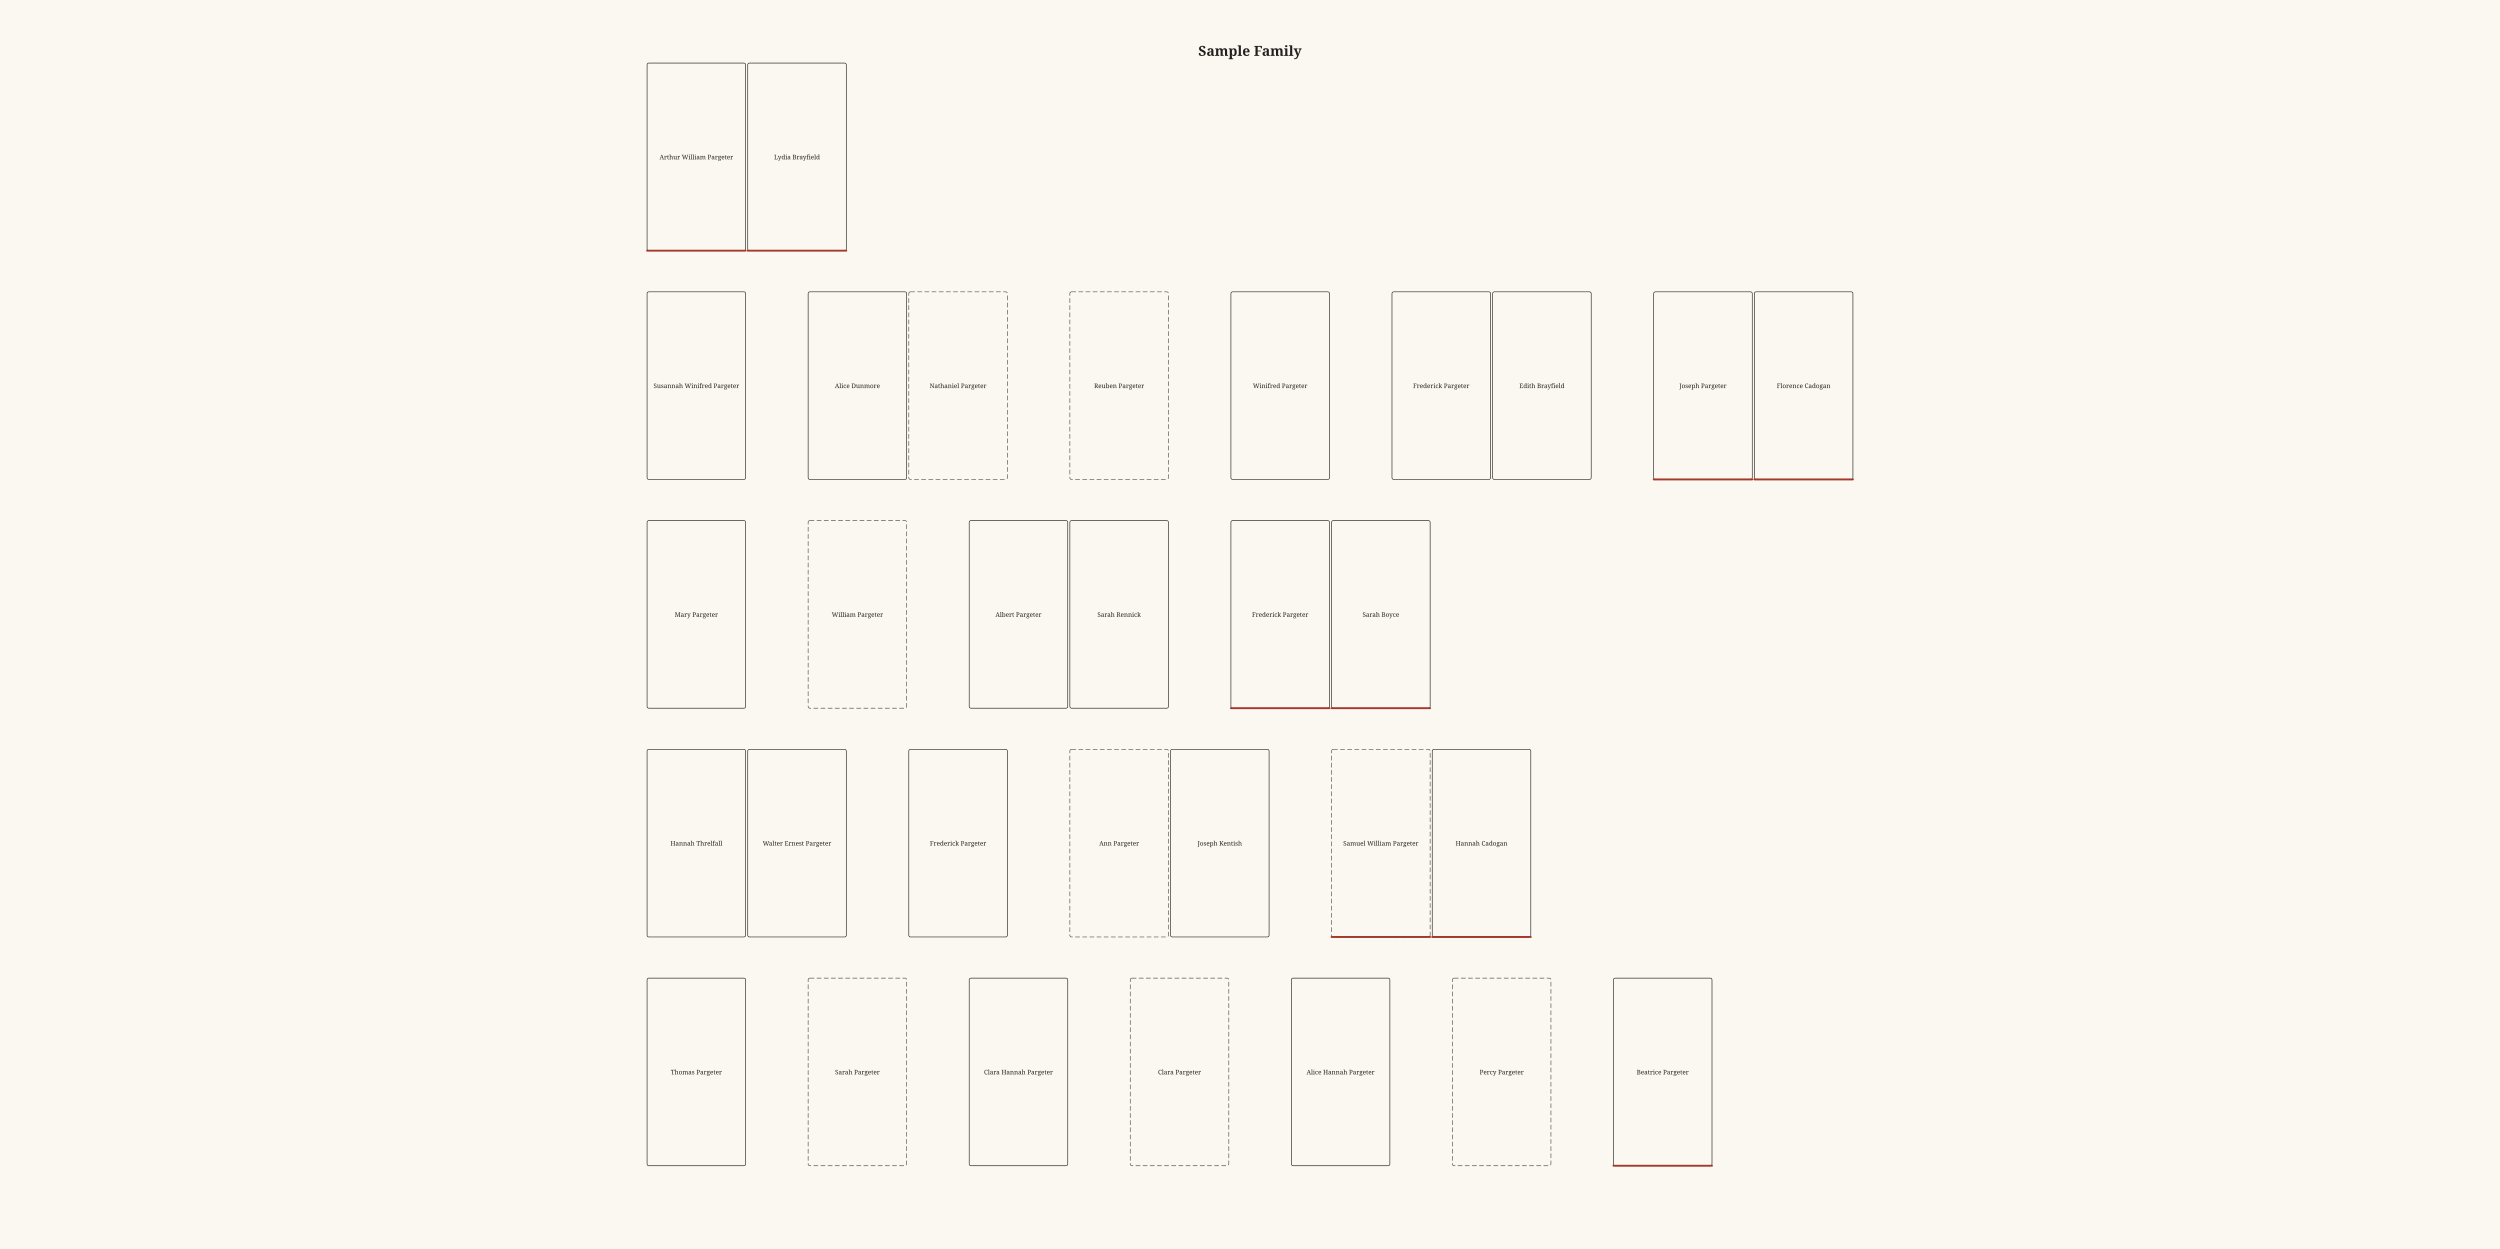
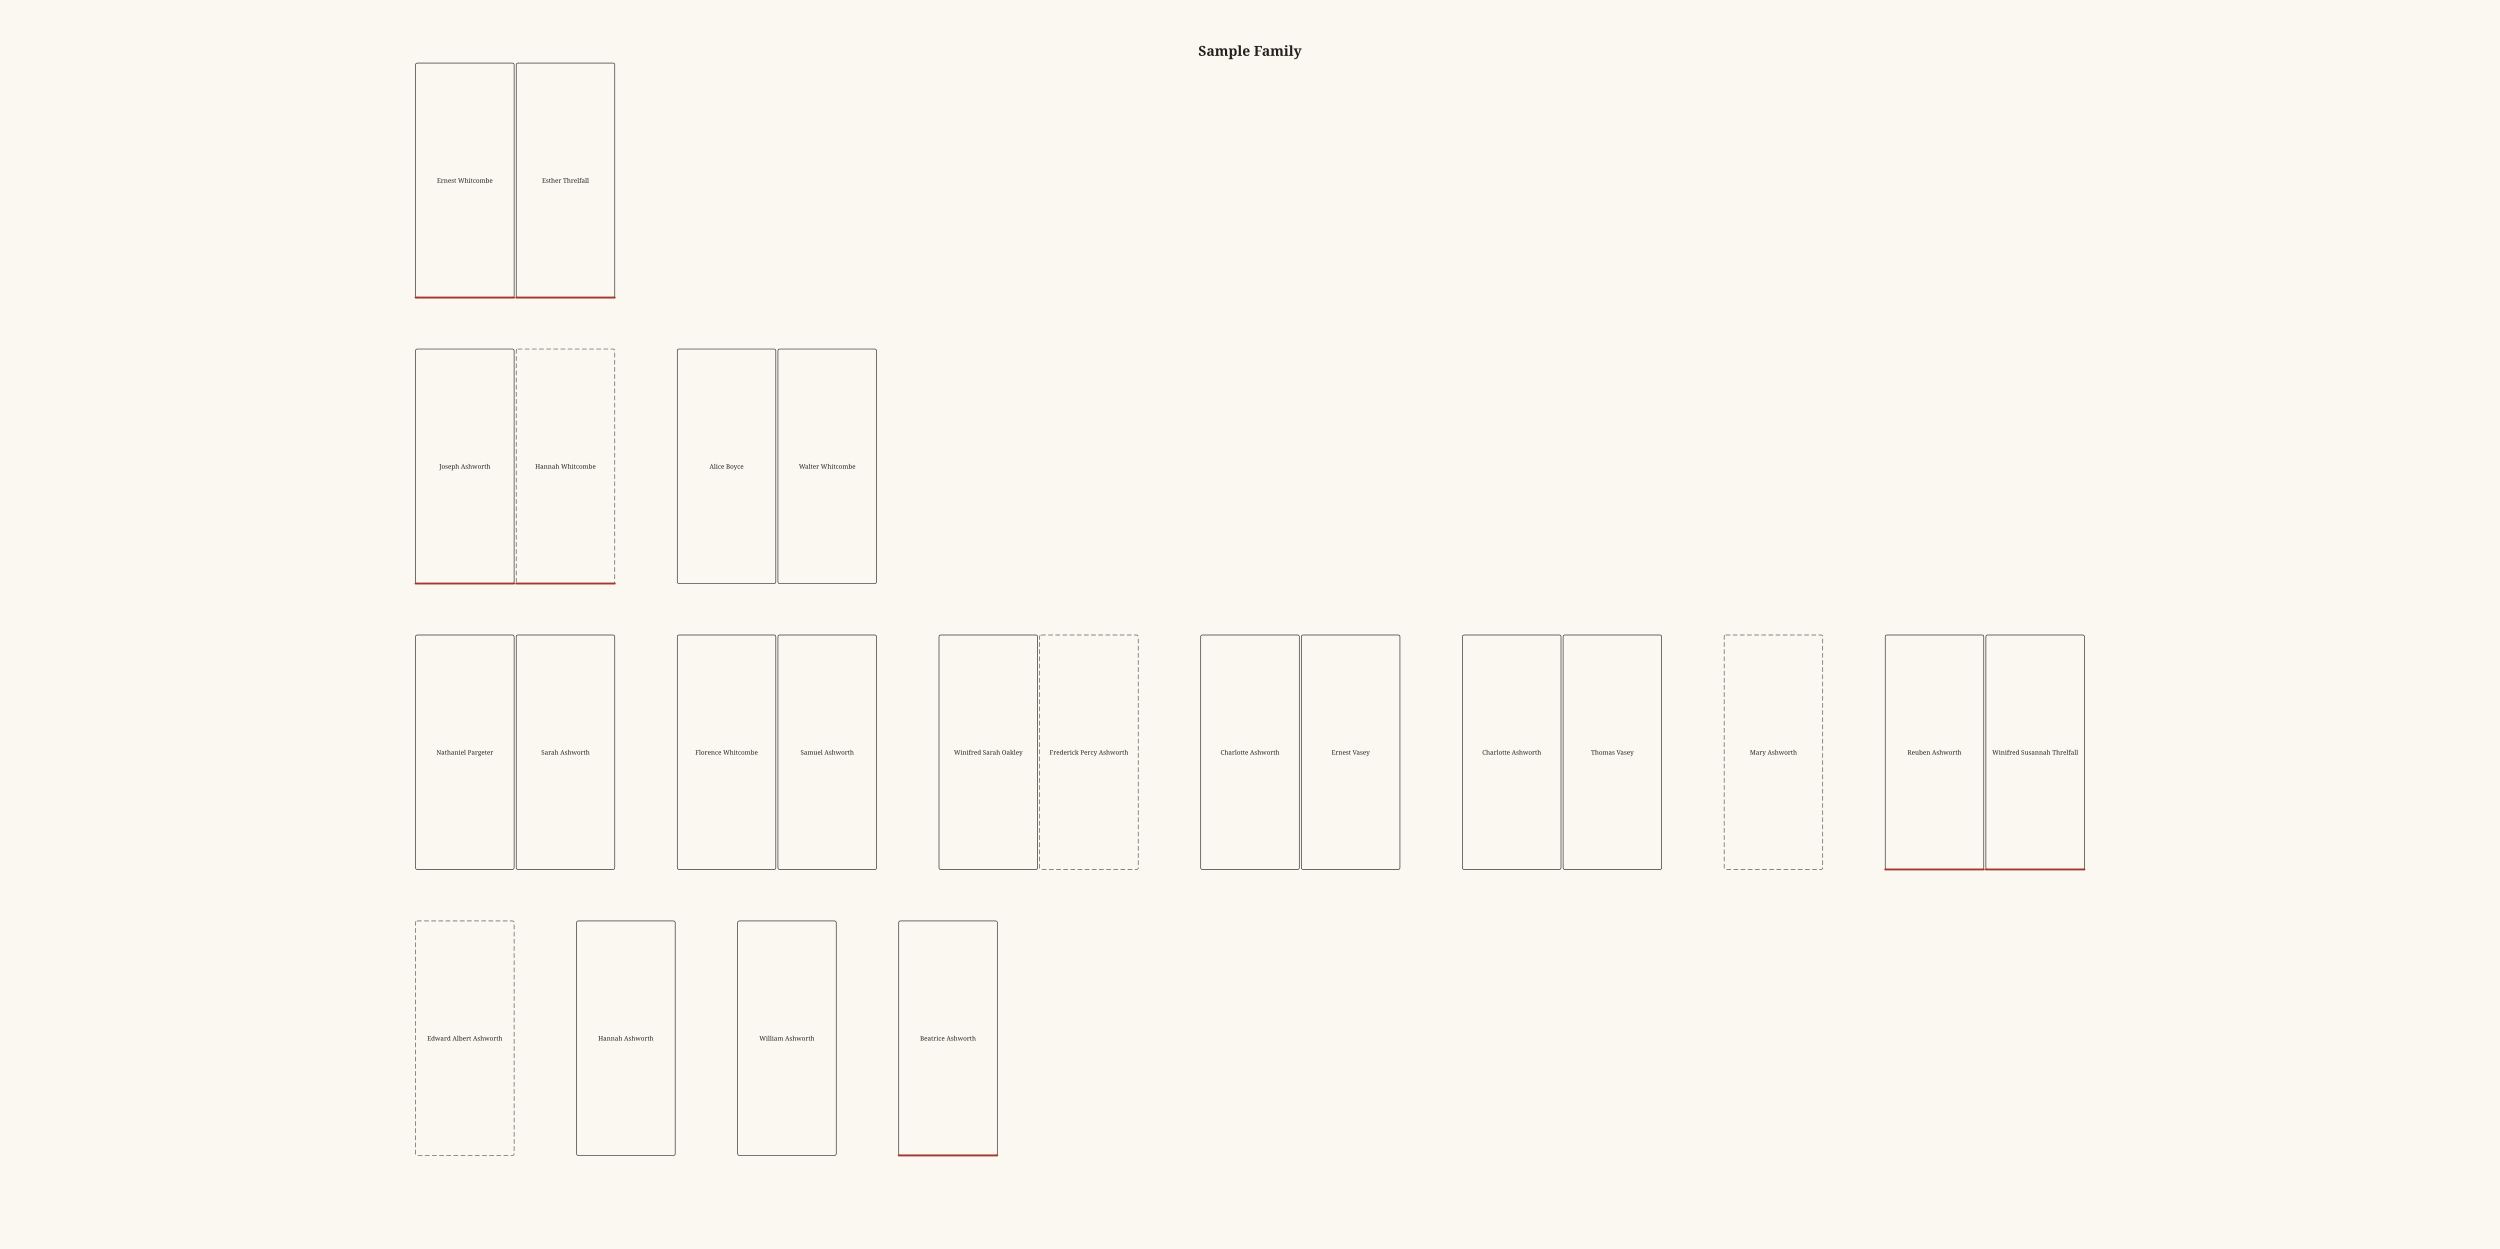
<svg xmlns="http://www.w3.org/2000/svg" width="1189mm" height="594mm" viewBox="0 0 1189 594">
  <rect x="0" y="0" width="1189" height="594" fill="#FBF8F2" />
  <g id="ENGRAVE">
-     <path d="M308.55,30H353.825A0.8,0.8 0 0,1 354.625,30.8V118.416A0.8,0.8 0 0,1 353.825,119.216H308.55A0.8,0.8 0 0,1 307.75,118.416V30.8A0.8,0.8 0 0,1 308.55,30Z" fill="none" stroke="#22201D" stroke-width="0.3" stroke-linecap="round" stroke-linejoin="round" />
-     <path d="M308.55,138.8H353.825A0.8,0.8 0 0,1 354.625,139.6V227.216A0.8,0.8 0 0,1 353.825,228.016H308.55A0.8,0.8 0 0,1 307.75,227.216V139.6A0.8,0.8 0 0,1 308.55,138.8Z" fill="none" stroke="#22201D" stroke-width="0.3" stroke-linecap="round" stroke-linejoin="round" />
-     <path d="M308.55,247.6H353.825A0.8,0.8 0 0,1 354.625,248.4V336.016A0.8,0.8 0 0,1 353.825,336.816H308.55A0.8,0.8 0 0,1 307.75,336.016V248.4A0.8,0.8 0 0,1 308.55,247.6Z" fill="none" stroke="#22201D" stroke-width="0.3" stroke-linecap="round" stroke-linejoin="round" />
-     <path d="M308.55,356.4H353.825A0.8,0.8 0 0,1 354.625,357.2V444.816A0.8,0.8 0 0,1 353.825,445.616H308.55A0.8,0.8 0 0,1 307.75,444.816V357.2A0.8,0.8 0 0,1 308.55,356.4Z" fill="none" stroke="#22201D" stroke-width="0.3" stroke-linecap="round" stroke-linejoin="round" />
-     <path d="M308.55,465.2H353.825A0.8,0.8 0 0,1 354.625,466V553.616A0.8,0.8 0 0,1 353.825,554.416H308.55A0.8,0.8 0 0,1 307.75,553.616V466A0.8,0.8 0 0,1 308.55,465.2Z" fill="none" stroke="#22201D" stroke-width="0.3" stroke-linecap="round" stroke-linejoin="round" />
-     <path d="M356.425,30H401.7A0.8,0.8 0 0,1 402.5,30.8V118.416A0.8,0.8 0 0,1 401.7,119.216H356.425A0.8,0.8 0 0,1 355.625,118.416V30.8A0.8,0.8 0 0,1 356.425,30Z" fill="none" stroke="#22201D" stroke-width="0.3" stroke-linecap="round" stroke-linejoin="round" />
-     <path d="M356.425,356.4H401.7A0.8,0.8 0 0,1 402.5,357.2V444.816A0.8,0.8 0 0,1 401.7,445.616H356.425A0.8,0.8 0 0,1 355.625,444.816V357.2A0.8,0.8 0 0,1 356.425,356.4Z" fill="none" stroke="#22201D" stroke-width="0.3" stroke-linecap="round" stroke-linejoin="round" />
-     <path d="M385.15,138.8H430.425A0.8,0.8 0 0,1 431.225,139.6V227.216A0.8,0.8 0 0,1 430.425,228.016H385.15A0.8,0.8 0 0,1 384.35,227.216V139.6A0.8,0.8 0 0,1 385.15,138.8Z" fill="none" stroke="#22201D" stroke-width="0.3" stroke-linecap="round" stroke-linejoin="round" />
-     <path d="M385.15,247.6H430.425A0.8,0.8 0 0,1 431.225,248.4V336.016A0.8,0.8 0 0,1 430.425,336.816H385.15A0.8,0.8 0 0,1 384.35,336.016V248.4A0.8,0.8 0 0,1 385.15,247.6Z" fill="none" stroke="#22201D" stroke-width="0.3" stroke-linecap="round" stroke-linejoin="round" stroke-dasharray="2,1.4" opacity="0.8" />
-     <path d="M385.15,465.2H430.425A0.8,0.8 0 0,1 431.225,466V553.616A0.8,0.8 0 0,1 430.425,554.416H385.15A0.8,0.8 0 0,1 384.35,553.616V466A0.8,0.8 0 0,1 385.15,465.2Z" fill="none" stroke="#22201D" stroke-width="0.3" stroke-linecap="round" stroke-linejoin="round" stroke-dasharray="2,1.4" opacity="0.8" />
-     <path d="M433.025,138.8H478.3A0.8,0.8 0 0,1 479.1,139.6V227.216A0.8,0.8 0 0,1 478.3,228.016H433.025A0.8,0.8 0 0,1 432.225,227.216V139.6A0.8,0.8 0 0,1 433.025,138.8Z" fill="none" stroke="#22201D" stroke-width="0.3" stroke-linecap="round" stroke-linejoin="round" stroke-dasharray="2,1.4" opacity="0.8" />
-     <path d="M433.025,356.4H478.3A0.8,0.8 0 0,1 479.1,357.2V444.816A0.8,0.8 0 0,1 478.3,445.616H433.025A0.8,0.8 0 0,1 432.225,444.816V357.2A0.8,0.8 0 0,1 433.025,356.4Z" fill="none" stroke="#22201D" stroke-width="0.3" stroke-linecap="round" stroke-linejoin="round" />
-     <path d="M461.75,247.6H507.025A0.8,0.8 0 0,1 507.825,248.4V336.016A0.8,0.8 0 0,1 507.025,336.816H461.75A0.8,0.8 0 0,1 460.95,336.016V248.4A0.8,0.8 0 0,1 461.75,247.6Z" fill="none" stroke="#22201D" stroke-width="0.3" stroke-linecap="round" stroke-linejoin="round" />
-     <path d="M461.75,465.2H507.025A0.8,0.8 0 0,1 507.825,466V553.616A0.8,0.8 0 0,1 507.025,554.416H461.75A0.8,0.8 0 0,1 460.95,553.616V466A0.8,0.8 0 0,1 461.75,465.2Z" fill="none" stroke="#22201D" stroke-width="0.3" stroke-linecap="round" stroke-linejoin="round" />
-     <path d="M509.625,138.8H554.9A0.8,0.8 0 0,1 555.7,139.6V227.216A0.8,0.8 0 0,1 554.9,228.016H509.625A0.8,0.8 0 0,1 508.825,227.216V139.6A0.8,0.8 0 0,1 509.625,138.8Z" fill="none" stroke="#22201D" stroke-width="0.3" stroke-linecap="round" stroke-linejoin="round" stroke-dasharray="2,1.4" opacity="0.8" />
-     <path d="M509.625,247.6H554.9A0.8,0.8 0 0,1 555.7,248.4V336.016A0.8,0.8 0 0,1 554.9,336.816H509.625A0.8,0.8 0 0,1 508.825,336.016V248.4A0.8,0.8 0 0,1 509.625,247.6Z" fill="none" stroke="#22201D" stroke-width="0.3" stroke-linecap="round" stroke-linejoin="round" />
-     <path d="M509.625,356.4H554.9A0.8,0.8 0 0,1 555.7,357.2V444.816A0.8,0.8 0 0,1 554.9,445.616H509.625A0.8,0.8 0 0,1 508.825,444.816V357.2A0.8,0.8 0 0,1 509.625,356.4Z" fill="none" stroke="#22201D" stroke-width="0.3" stroke-linecap="round" stroke-linejoin="round" stroke-dasharray="2,1.4" opacity="0.8" />
-     <path d="M538.35,465.2H583.625A0.8,0.8 0 0,1 584.425,466V553.616A0.8,0.8 0 0,1 583.625,554.416H538.35A0.8,0.8 0 0,1 537.55,553.616V466A0.8,0.8 0 0,1 538.35,465.2Z" fill="none" stroke="#22201D" stroke-width="0.3" stroke-linecap="round" stroke-linejoin="round" stroke-dasharray="2,1.4" opacity="0.8" />
-     <path d="M557.5,356.4H602.775A0.8,0.8 0 0,1 603.575,357.2V444.816A0.8,0.8 0 0,1 602.775,445.616H557.5A0.8,0.8 0 0,1 556.7,444.816V357.2A0.8,0.8 0 0,1 557.5,356.4Z" fill="none" stroke="#22201D" stroke-width="0.3" stroke-linecap="round" stroke-linejoin="round" />
-     <path d="M586.225,247.6H631.5A0.8,0.8 0 0,1 632.3,248.4V336.016A0.8,0.8 0 0,1 631.5,336.816H586.225A0.8,0.8 0 0,1 585.425,336.016V248.4A0.8,0.8 0 0,1 586.225,247.6Z" fill="none" stroke="#22201D" stroke-width="0.3" stroke-linecap="round" stroke-linejoin="round" />
-     <path d="M586.225,138.8H631.5A0.8,0.8 0 0,1 632.3,139.6V227.216A0.8,0.8 0 0,1 631.5,228.016H586.225A0.8,0.8 0 0,1 585.425,227.216V139.6A0.8,0.8 0 0,1 586.225,138.8Z" fill="none" stroke="#22201D" stroke-width="0.3" stroke-linecap="round" stroke-linejoin="round" />
-     <path d="M614.95,465.2H660.225A0.8,0.8 0 0,1 661.025,466V553.616A0.8,0.8 0 0,1 660.225,554.416H614.95A0.8,0.8 0 0,1 614.15,553.616V466A0.8,0.8 0 0,1 614.95,465.2Z" fill="none" stroke="#22201D" stroke-width="0.3" stroke-linecap="round" stroke-linejoin="round" />
-     <path d="M634.1,356.4H679.375A0.8,0.8 0 0,1 680.175,357.2V444.816A0.8,0.8 0 0,1 679.375,445.616H634.1A0.8,0.8 0 0,1 633.3,444.816V357.2A0.8,0.8 0 0,1 634.1,356.4Z" fill="none" stroke="#22201D" stroke-width="0.3" stroke-linecap="round" stroke-linejoin="round" stroke-dasharray="2,1.4" opacity="0.8" />
-     <path d="M634.1,247.6H679.375A0.8,0.8 0 0,1 680.175,248.4V336.016A0.8,0.8 0 0,1 679.375,336.816H634.1A0.8,0.8 0 0,1 633.3,336.016V248.4A0.8,0.8 0 0,1 634.1,247.6Z" fill="none" stroke="#22201D" stroke-width="0.3" stroke-linecap="round" stroke-linejoin="round" />
-     <path d="M662.825,138.8H708.1A0.8,0.8 0 0,1 708.9,139.6V227.216A0.8,0.8 0 0,1 708.1,228.016H662.825A0.8,0.8 0 0,1 662.025,227.216V139.6A0.8,0.8 0 0,1 662.825,138.8Z" fill="none" stroke="#22201D" stroke-width="0.3" stroke-linecap="round" stroke-linejoin="round" />
-     <path d="M681.975,356.4H727.25A0.8,0.8 0 0,1 728.05,357.2V444.816A0.8,0.8 0 0,1 727.25,445.616H681.975A0.8,0.8 0 0,1 681.175,444.816V357.2A0.8,0.8 0 0,1 681.975,356.4Z" fill="none" stroke="#22201D" stroke-width="0.3" stroke-linecap="round" stroke-linejoin="round" />
-     <path d="M691.55,465.2H736.825A0.8,0.8 0 0,1 737.625,466V553.616A0.8,0.8 0 0,1 736.825,554.416H691.55A0.8,0.8 0 0,1 690.75,553.616V466A0.8,0.8 0 0,1 691.55,465.2Z" fill="none" stroke="#22201D" stroke-width="0.3" stroke-linecap="round" stroke-linejoin="round" stroke-dasharray="2,1.4" opacity="0.8" />
-     <path d="M710.7,138.8H755.975A0.8,0.8 0 0,1 756.775,139.6V227.216A0.8,0.8 0 0,1 755.975,228.016H710.7A0.8,0.8 0 0,1 709.9,227.216V139.6A0.8,0.8 0 0,1 710.7,138.8Z" fill="none" stroke="#22201D" stroke-width="0.3" stroke-linecap="round" stroke-linejoin="round" />
-     <path d="M768.15,465.2H813.425A0.8,0.8 0 0,1 814.225,466V553.616A0.8,0.8 0 0,1 813.425,554.416H768.15A0.8,0.8 0 0,1 767.35,553.616V466A0.8,0.8 0 0,1 768.15,465.2Z" fill="none" stroke="#22201D" stroke-width="0.3" stroke-linecap="round" stroke-linejoin="round" />
-     <path d="M787.3,138.8H832.575A0.8,0.8 0 0,1 833.375,139.6V227.216A0.8,0.8 0 0,1 832.575,228.016H787.3A0.8,0.8 0 0,1 786.5,227.216V139.6A0.8,0.8 0 0,1 787.3,138.8Z" fill="none" stroke="#22201D" stroke-width="0.3" stroke-linecap="round" stroke-linejoin="round" />
-     <path d="M835.175,138.8H880.45A0.8,0.8 0 0,1 881.25,139.6V227.216A0.8,0.8 0 0,1 880.45,228.016H835.175A0.8,0.8 0 0,1 834.375,227.216V139.6A0.8,0.8 0 0,1 835.175,138.8Z" fill="none" stroke="#22201D" stroke-width="0.3" stroke-linecap="round" stroke-linejoin="round" />
-     <text x="331.188" y="74.608" font-family="Georgia, 'Iowan Old Style', serif" font-size="3" fill="#22201D" text-anchor="middle" dominant-baseline="central">Arthur William Pargeter</text>
-     <text x="331.188" y="183.408" font-family="Georgia, 'Iowan Old Style', serif" font-size="3" fill="#22201D" text-anchor="middle" dominant-baseline="central">Susannah Winifred Pargeter</text>
-     <text x="331.188" y="292.208" font-family="Georgia, 'Iowan Old Style', serif" font-size="3" fill="#22201D" text-anchor="middle" dominant-baseline="central">Mary Pargeter</text>
-     <text x="331.188" y="401.008" font-family="Georgia, 'Iowan Old Style', serif" font-size="3" fill="#22201D" text-anchor="middle" dominant-baseline="central">Hannah Threlfall</text>
-     <text x="331.188" y="509.808" font-family="Georgia, 'Iowan Old Style', serif" font-size="3" fill="#22201D" text-anchor="middle" dominant-baseline="central">Thomas Pargeter</text>
-     <text x="379.062" y="74.608" font-family="Georgia, 'Iowan Old Style', serif" font-size="3" fill="#22201D" text-anchor="middle" dominant-baseline="central">Lydia Brayfield</text>
-     <text x="379.062" y="401.008" font-family="Georgia, 'Iowan Old Style', serif" font-size="3" fill="#22201D" text-anchor="middle" dominant-baseline="central">Walter Ernest Pargeter</text>
-     <text x="407.788" y="183.408" font-family="Georgia, 'Iowan Old Style', serif" font-size="3" fill="#22201D" text-anchor="middle" dominant-baseline="central">Alice Dunmore</text>
-     <text x="407.788" y="292.208" font-family="Georgia, 'Iowan Old Style', serif" font-size="3" fill="#22201D" text-anchor="middle" dominant-baseline="central">William Pargeter</text>
-     <text x="407.788" y="509.808" font-family="Georgia, 'Iowan Old Style', serif" font-size="3" fill="#22201D" text-anchor="middle" dominant-baseline="central">Sarah Pargeter</text>
-     <text x="455.663" y="183.408" font-family="Georgia, 'Iowan Old Style', serif" font-size="3" fill="#22201D" text-anchor="middle" dominant-baseline="central">Nathaniel Pargeter</text>
-     <text x="455.663" y="401.008" font-family="Georgia, 'Iowan Old Style', serif" font-size="3" fill="#22201D" text-anchor="middle" dominant-baseline="central">Frederick Pargeter</text>
-     <text x="484.387" y="292.208" font-family="Georgia, 'Iowan Old Style', serif" font-size="3" fill="#22201D" text-anchor="middle" dominant-baseline="central">Albert Pargeter</text>
-     <text x="484.387" y="509.808" font-family="Georgia, 'Iowan Old Style', serif" font-size="3" fill="#22201D" text-anchor="middle" dominant-baseline="central">Clara Hannah Pargeter</text>
-     <text x="532.263" y="183.408" font-family="Georgia, 'Iowan Old Style', serif" font-size="3" fill="#22201D" text-anchor="middle" dominant-baseline="central">Reuben Pargeter</text>
-     <text x="532.263" y="292.208" font-family="Georgia, 'Iowan Old Style', serif" font-size="3" fill="#22201D" text-anchor="middle" dominant-baseline="central">Sarah Rennick</text>
-     <text x="532.263" y="401.008" font-family="Georgia, 'Iowan Old Style', serif" font-size="3" fill="#22201D" text-anchor="middle" dominant-baseline="central">Ann Pargeter</text>
-     <text x="560.987" y="509.808" font-family="Georgia, 'Iowan Old Style', serif" font-size="3" fill="#22201D" text-anchor="middle" dominant-baseline="central">Clara Pargeter</text>
-     <text x="580.138" y="401.008" font-family="Georgia, 'Iowan Old Style', serif" font-size="3" fill="#22201D" text-anchor="middle" dominant-baseline="central">Joseph Kentish</text>
-     <text x="608.862" y="292.208" font-family="Georgia, 'Iowan Old Style', serif" font-size="3" fill="#22201D" text-anchor="middle" dominant-baseline="central">Frederick Pargeter</text>
-     <text x="608.862" y="183.408" font-family="Georgia, 'Iowan Old Style', serif" font-size="3" fill="#22201D" text-anchor="middle" dominant-baseline="central">Winifred Pargeter</text>
-     <text x="637.587" y="509.808" font-family="Georgia, 'Iowan Old Style', serif" font-size="3" fill="#22201D" text-anchor="middle" dominant-baseline="central">Alice Hannah Pargeter</text>
-     <text x="656.737" y="401.008" font-family="Georgia, 'Iowan Old Style', serif" font-size="3" fill="#22201D" text-anchor="middle" dominant-baseline="central">Samuel William Pargeter</text>
-     <text x="656.737" y="292.208" font-family="Georgia, 'Iowan Old Style', serif" font-size="3" fill="#22201D" text-anchor="middle" dominant-baseline="central">Sarah Boyce</text>
-     <text x="685.462" y="183.408" font-family="Georgia, 'Iowan Old Style', serif" font-size="3" fill="#22201D" text-anchor="middle" dominant-baseline="central">Frederick Pargeter</text>
-     <text x="704.612" y="401.008" font-family="Georgia, 'Iowan Old Style', serif" font-size="3" fill="#22201D" text-anchor="middle" dominant-baseline="central">Hannah Cadogan</text>
-     <text x="714.188" y="509.808" font-family="Georgia, 'Iowan Old Style', serif" font-size="3" fill="#22201D" text-anchor="middle" dominant-baseline="central">Percy Pargeter</text>
-     <text x="733.337" y="183.408" font-family="Georgia, 'Iowan Old Style', serif" font-size="3" fill="#22201D" text-anchor="middle" dominant-baseline="central">Edith Brayfield</text>
-     <text x="790.788" y="509.808" font-family="Georgia, 'Iowan Old Style', serif" font-size="3" fill="#22201D" text-anchor="middle" dominant-baseline="central">Beatrice Pargeter</text>
-     <text x="809.938" y="183.408" font-family="Georgia, 'Iowan Old Style', serif" font-size="3" fill="#22201D" text-anchor="middle" dominant-baseline="central">Joseph Pargeter</text>
-     <text x="857.812" y="183.408" font-family="Georgia, 'Iowan Old Style', serif" font-size="3" fill="#22201D" text-anchor="middle" dominant-baseline="central">Florence Cadogan</text>
+     <path d="M198.438,166H243.713A0.8,0.8 0 0,1 244.512,166.8V276.72A0.8,0.8 0 0,1 243.713,277.52H198.438A0.8,0.8 0 0,1 197.637,276.72V166.8A0.8,0.8 0 0,1 198.438,166Z" fill="none" stroke="#22201D" stroke-width="0.3" stroke-linecap="round" stroke-linejoin="round" />
+     <path d="M198.438,30H243.713A0.8,0.8 0 0,1 244.512,30.8V140.72A0.8,0.8 0 0,1 243.713,141.52H198.438A0.8,0.8 0 0,1 197.637,140.72V30.8A0.8,0.8 0 0,1 198.438,30Z" fill="none" stroke="#22201D" stroke-width="0.3" stroke-linecap="round" stroke-linejoin="round" />
+     <path d="M198.438,302H243.713A0.8,0.8 0 0,1 244.512,302.8V412.72A0.8,0.8 0 0,1 243.713,413.52H198.438A0.8,0.8 0 0,1 197.637,412.72V302.8A0.8,0.8 0 0,1 198.438,302Z" fill="none" stroke="#22201D" stroke-width="0.3" stroke-linecap="round" stroke-linejoin="round" />
+     <path d="M198.438,438H243.713A0.8,0.8 0 0,1 244.512,438.8V548.72A0.8,0.8 0 0,1 243.713,549.52H198.438A0.8,0.8 0 0,1 197.637,548.72V438.8A0.8,0.8 0 0,1 198.438,438Z" fill="none" stroke="#22201D" stroke-width="0.3" stroke-linecap="round" stroke-linejoin="round" stroke-dasharray="2,1.4" opacity="0.8" />
+     <path d="M246.312,166H291.587A0.8,0.8 0 0,1 292.387,166.8V276.72A0.8,0.8 0 0,1 291.587,277.52H246.312A0.8,0.8 0 0,1 245.512,276.72V166.8A0.8,0.8 0 0,1 246.312,166Z" fill="none" stroke="#22201D" stroke-width="0.3" stroke-linecap="round" stroke-linejoin="round" stroke-dasharray="2,1.4" opacity="0.8" />
+     <path d="M246.312,30H291.587A0.8,0.8 0 0,1 292.387,30.8V140.72A0.8,0.8 0 0,1 291.587,141.52H246.312A0.8,0.8 0 0,1 245.512,140.72V30.8A0.8,0.8 0 0,1 246.312,30Z" fill="none" stroke="#22201D" stroke-width="0.3" stroke-linecap="round" stroke-linejoin="round" />
+     <path d="M246.312,302H291.587A0.8,0.8 0 0,1 292.387,302.8V412.72A0.8,0.8 0 0,1 291.587,413.52H246.312A0.8,0.8 0 0,1 245.512,412.72V302.8A0.8,0.8 0 0,1 246.312,302Z" fill="none" stroke="#22201D" stroke-width="0.3" stroke-linecap="round" stroke-linejoin="round" />
+     <path d="M275.038,438H320.312A0.8,0.8 0 0,1 321.113,438.8V548.72A0.8,0.8 0 0,1 320.312,549.52H275.038A0.8,0.8 0 0,1 274.238,548.72V438.8A0.8,0.8 0 0,1 275.038,438Z" fill="none" stroke="#22201D" stroke-width="0.3" stroke-linecap="round" stroke-linejoin="round" />
+     <path d="M322.913,166H368.188A0.8,0.8 0 0,1 368.988,166.8V276.72A0.8,0.8 0 0,1 368.188,277.52H322.913A0.8,0.8 0 0,1 322.113,276.72V166.8A0.8,0.8 0 0,1 322.913,166Z" fill="none" stroke="#22201D" stroke-width="0.3" stroke-linecap="round" stroke-linejoin="round" />
+     <path d="M322.913,302H368.188A0.8,0.8 0 0,1 368.988,302.8V412.72A0.8,0.8 0 0,1 368.188,413.52H322.913A0.8,0.8 0 0,1 322.113,412.72V302.8A0.8,0.8 0 0,1 322.913,302Z" fill="none" stroke="#22201D" stroke-width="0.3" stroke-linecap="round" stroke-linejoin="round" />
+     <path d="M351.637,438H396.913A0.8,0.8 0 0,1 397.712,438.8V548.72A0.8,0.8 0 0,1 396.913,549.52H351.637A0.8,0.8 0 0,1 350.837,548.72V438.8A0.8,0.8 0 0,1 351.637,438Z" fill="none" stroke="#22201D" stroke-width="0.3" stroke-linecap="round" stroke-linejoin="round" />
+     <path d="M370.788,166H416.062A0.8,0.8 0 0,1 416.863,166.8V276.72A0.8,0.8 0 0,1 416.062,277.52H370.788A0.8,0.8 0 0,1 369.988,276.72V166.8A0.8,0.8 0 0,1 370.788,166Z" fill="none" stroke="#22201D" stroke-width="0.3" stroke-linecap="round" stroke-linejoin="round" />
+     <path d="M370.788,302H416.062A0.8,0.8 0 0,1 416.863,302.8V412.72A0.8,0.8 0 0,1 416.062,413.52H370.788A0.8,0.8 0 0,1 369.988,412.72V302.8A0.8,0.8 0 0,1 370.788,302Z" fill="none" stroke="#22201D" stroke-width="0.3" stroke-linecap="round" stroke-linejoin="round" />
+     <path d="M428.238,438H473.512A0.8,0.8 0 0,1 474.312,438.8V548.72A0.8,0.8 0 0,1 473.512,549.52H428.238A0.8,0.8 0 0,1 427.438,548.72V438.8A0.8,0.8 0 0,1 428.238,438Z" fill="none" stroke="#22201D" stroke-width="0.3" stroke-linecap="round" stroke-linejoin="round" />
+     <path d="M447.387,302H492.663A0.8,0.8 0 0,1 493.462,302.8V412.72A0.8,0.8 0 0,1 492.663,413.52H447.387A0.8,0.8 0 0,1 446.587,412.72V302.8A0.8,0.8 0 0,1 447.387,302Z" fill="none" stroke="#22201D" stroke-width="0.3" stroke-linecap="round" stroke-linejoin="round" />
+     <path d="M495.262,302H540.538A0.8,0.8 0 0,1 541.337,302.8V412.72A0.8,0.8 0 0,1 540.538,413.52H495.262A0.8,0.8 0 0,1 494.462,412.72V302.8A0.8,0.8 0 0,1 495.262,302Z" fill="none" stroke="#22201D" stroke-width="0.3" stroke-linecap="round" stroke-linejoin="round" stroke-dasharray="2,1.4" opacity="0.8" />
+     <path d="M571.862,302H617.138A0.8,0.8 0 0,1 617.938,302.8V412.72A0.8,0.8 0 0,1 617.138,413.52H571.862A0.8,0.8 0 0,1 571.062,412.72V302.8A0.8,0.8 0 0,1 571.862,302Z" fill="none" stroke="#22201D" stroke-width="0.3" stroke-linecap="round" stroke-linejoin="round" />
+     <path d="M619.737,302H665.013A0.8,0.8 0 0,1 665.812,302.8V412.72A0.8,0.8 0 0,1 665.013,413.52H619.737A0.8,0.8 0 0,1 618.938,412.72V302.8A0.8,0.8 0 0,1 619.737,302Z" fill="none" stroke="#22201D" stroke-width="0.3" stroke-linecap="round" stroke-linejoin="round" />
+     <path d="M696.337,302H741.612A0.8,0.8 0 0,1 742.413,302.8V412.72A0.8,0.8 0 0,1 741.612,413.52H696.337A0.8,0.8 0 0,1 695.538,412.72V302.8A0.8,0.8 0 0,1 696.337,302Z" fill="none" stroke="#22201D" stroke-width="0.3" stroke-linecap="round" stroke-linejoin="round" />
+     <path d="M744.212,302H789.487A0.8,0.8 0 0,1 790.288,302.8V412.72A0.8,0.8 0 0,1 789.487,413.52H744.212A0.8,0.8 0 0,1 743.413,412.72V302.8A0.8,0.8 0 0,1 744.212,302Z" fill="none" stroke="#22201D" stroke-width="0.3" stroke-linecap="round" stroke-linejoin="round" />
+     <path d="M820.812,302H866.087A0.8,0.8 0 0,1 866.888,302.8V412.72A0.8,0.8 0 0,1 866.087,413.52H820.812A0.8,0.8 0 0,1 820.013,412.72V302.8A0.8,0.8 0 0,1 820.812,302Z" fill="none" stroke="#22201D" stroke-width="0.3" stroke-linecap="round" stroke-linejoin="round" stroke-dasharray="2,1.4" opacity="0.8" />
+     <path d="M897.413,302H942.688A0.8,0.8 0 0,1 943.487,302.8V412.72A0.8,0.8 0 0,1 942.688,413.52H897.413A0.8,0.8 0 0,1 896.612,412.72V302.8A0.8,0.8 0 0,1 897.413,302Z" fill="none" stroke="#22201D" stroke-width="0.3" stroke-linecap="round" stroke-linejoin="round" />
+     <path d="M945.288,302H990.562A0.8,0.8 0 0,1 991.362,302.8V412.72A0.8,0.8 0 0,1 990.562,413.52H945.288A0.8,0.8 0 0,1 944.487,412.72V302.8A0.8,0.8 0 0,1 945.288,302Z" fill="none" stroke="#22201D" stroke-width="0.3" stroke-linecap="round" stroke-linejoin="round" />
+     <text x="221.075" y="221.76" font-family="Georgia, 'Iowan Old Style', serif" font-size="3" fill="#22201D" text-anchor="middle" dominant-baseline="central">Joseph Ashworth</text>
+     <text x="221.075" y="85.76" font-family="Georgia, 'Iowan Old Style', serif" font-size="3" fill="#22201D" text-anchor="middle" dominant-baseline="central">Ernest Whitcombe</text>
+     <text x="221.075" y="357.76" font-family="Georgia, 'Iowan Old Style', serif" font-size="3" fill="#22201D" text-anchor="middle" dominant-baseline="central">Nathaniel Pargeter</text>
+     <text x="221.075" y="493.76" font-family="Georgia, 'Iowan Old Style', serif" font-size="3" fill="#22201D" text-anchor="middle" dominant-baseline="central">Edward Albert Ashworth</text>
+     <text x="268.95" y="221.76" font-family="Georgia, 'Iowan Old Style', serif" font-size="3" fill="#22201D" text-anchor="middle" dominant-baseline="central">Hannah Whitcombe</text>
+     <text x="268.95" y="85.76" font-family="Georgia, 'Iowan Old Style', serif" font-size="3" fill="#22201D" text-anchor="middle" dominant-baseline="central">Esther Threlfall</text>
+     <text x="268.95" y="357.76" font-family="Georgia, 'Iowan Old Style', serif" font-size="3" fill="#22201D" text-anchor="middle" dominant-baseline="central">Sarah Ashworth</text>
+     <text x="297.675" y="493.76" font-family="Georgia, 'Iowan Old Style', serif" font-size="3" fill="#22201D" text-anchor="middle" dominant-baseline="central">Hannah Ashworth</text>
+     <text x="345.55" y="221.76" font-family="Georgia, 'Iowan Old Style', serif" font-size="3" fill="#22201D" text-anchor="middle" dominant-baseline="central">Alice Boyce</text>
+     <text x="345.55" y="357.76" font-family="Georgia, 'Iowan Old Style', serif" font-size="3" fill="#22201D" text-anchor="middle" dominant-baseline="central">Florence Whitcombe</text>
+     <text x="374.275" y="493.76" font-family="Georgia, 'Iowan Old Style', serif" font-size="3" fill="#22201D" text-anchor="middle" dominant-baseline="central">William Ashworth</text>
+     <text x="393.425" y="221.76" font-family="Georgia, 'Iowan Old Style', serif" font-size="3" fill="#22201D" text-anchor="middle" dominant-baseline="central">Walter Whitcombe</text>
+     <text x="393.425" y="357.76" font-family="Georgia, 'Iowan Old Style', serif" font-size="3" fill="#22201D" text-anchor="middle" dominant-baseline="central">Samuel Ashworth</text>
+     <text x="450.875" y="493.76" font-family="Georgia, 'Iowan Old Style', serif" font-size="3" fill="#22201D" text-anchor="middle" dominant-baseline="central">Beatrice Ashworth</text>
+     <text x="470.025" y="357.76" font-family="Georgia, 'Iowan Old Style', serif" font-size="3" fill="#22201D" text-anchor="middle" dominant-baseline="central">Winifred Sarah Oakley</text>
+     <text x="517.9" y="357.76" font-family="Georgia, 'Iowan Old Style', serif" font-size="3" fill="#22201D" text-anchor="middle" dominant-baseline="central">Frederick Percy Ashworth</text>
+     <text x="594.5" y="357.76" font-family="Georgia, 'Iowan Old Style', serif" font-size="3" fill="#22201D" text-anchor="middle" dominant-baseline="central">Charlotte Ashworth</text>
+     <text x="642.375" y="357.76" font-family="Georgia, 'Iowan Old Style', serif" font-size="3" fill="#22201D" text-anchor="middle" dominant-baseline="central">Ernest Vasey</text>
+     <text x="718.975" y="357.76" font-family="Georgia, 'Iowan Old Style', serif" font-size="3" fill="#22201D" text-anchor="middle" dominant-baseline="central">Charlotte Ashworth</text>
+     <text x="766.85" y="357.76" font-family="Georgia, 'Iowan Old Style', serif" font-size="3" fill="#22201D" text-anchor="middle" dominant-baseline="central">Thomas Vasey</text>
+     <text x="843.45" y="357.76" font-family="Georgia, 'Iowan Old Style', serif" font-size="3" fill="#22201D" text-anchor="middle" dominant-baseline="central">Mary Ashworth</text>
+     <text x="920.05" y="357.76" font-family="Georgia, 'Iowan Old Style', serif" font-size="3" fill="#22201D" text-anchor="middle" dominant-baseline="central">Reuben Ashworth</text>
+     <text x="967.925" y="357.76" font-family="Georgia, 'Iowan Old Style', serif" font-size="3" fill="#22201D" text-anchor="middle" dominant-baseline="central">Winifred Susannah Threlfall</text>
    <text x="594.5" y="24" font-family="Georgia, 'Iowan Old Style', serif" font-size="6.6" fill="#22201D" text-anchor="middle" dominant-baseline="central" font-weight="600">Sample Family</text>
  </g>
  <g id="ENGRAVE_DEEP">
-     <path d="M307.75,119.216L354.625,119.216" fill="none" stroke="#A3392B" stroke-width="0.9" stroke-linecap="round" stroke-linejoin="round" />
-     <path d="M355.625,119.216L402.5,119.216" fill="none" stroke="#A3392B" stroke-width="0.9" stroke-linecap="round" stroke-linejoin="round" />
-     <path d="M585.425,336.816L632.3,336.816" fill="none" stroke="#A3392B" stroke-width="0.9" stroke-linecap="round" stroke-linejoin="round" />
-     <path d="M633.3,445.616L680.175,445.616" fill="none" stroke="#A3392B" stroke-width="0.9" stroke-linecap="round" stroke-linejoin="round" />
-     <path d="M633.3,336.816L680.175,336.816" fill="none" stroke="#A3392B" stroke-width="0.9" stroke-linecap="round" stroke-linejoin="round" />
-     <path d="M681.175,445.616L728.05,445.616" fill="none" stroke="#A3392B" stroke-width="0.9" stroke-linecap="round" stroke-linejoin="round" />
-     <path d="M767.35,554.416L814.225,554.416" fill="none" stroke="#A3392B" stroke-width="0.9" stroke-linecap="round" stroke-linejoin="round" />
-     <path d="M786.5,228.016L833.375,228.016" fill="none" stroke="#A3392B" stroke-width="0.9" stroke-linecap="round" stroke-linejoin="round" />
-     <path d="M834.375,228.016L881.25,228.016" fill="none" stroke="#A3392B" stroke-width="0.9" stroke-linecap="round" stroke-linejoin="round" />
+     <path d="M197.637,277.52L244.512,277.52" fill="none" stroke="#A3392B" stroke-width="0.9" stroke-linecap="round" stroke-linejoin="round" />
+     <path d="M197.637,141.52L244.512,141.52" fill="none" stroke="#A3392B" stroke-width="0.9" stroke-linecap="round" stroke-linejoin="round" />
+     <path d="M245.512,277.52L292.387,277.52" fill="none" stroke="#A3392B" stroke-width="0.9" stroke-linecap="round" stroke-linejoin="round" />
+     <path d="M245.512,141.52L292.387,141.52" fill="none" stroke="#A3392B" stroke-width="0.9" stroke-linecap="round" stroke-linejoin="round" />
+     <path d="M427.438,549.52L474.312,549.52" fill="none" stroke="#A3392B" stroke-width="0.9" stroke-linecap="round" stroke-linejoin="round" />
+     <path d="M896.612,413.52L943.487,413.52" fill="none" stroke="#A3392B" stroke-width="0.9" stroke-linecap="round" stroke-linejoin="round" />
+     <path d="M944.487,413.52L991.362,413.52" fill="none" stroke="#A3392B" stroke-width="0.9" stroke-linecap="round" stroke-linejoin="round" />
  </g>
</svg>
